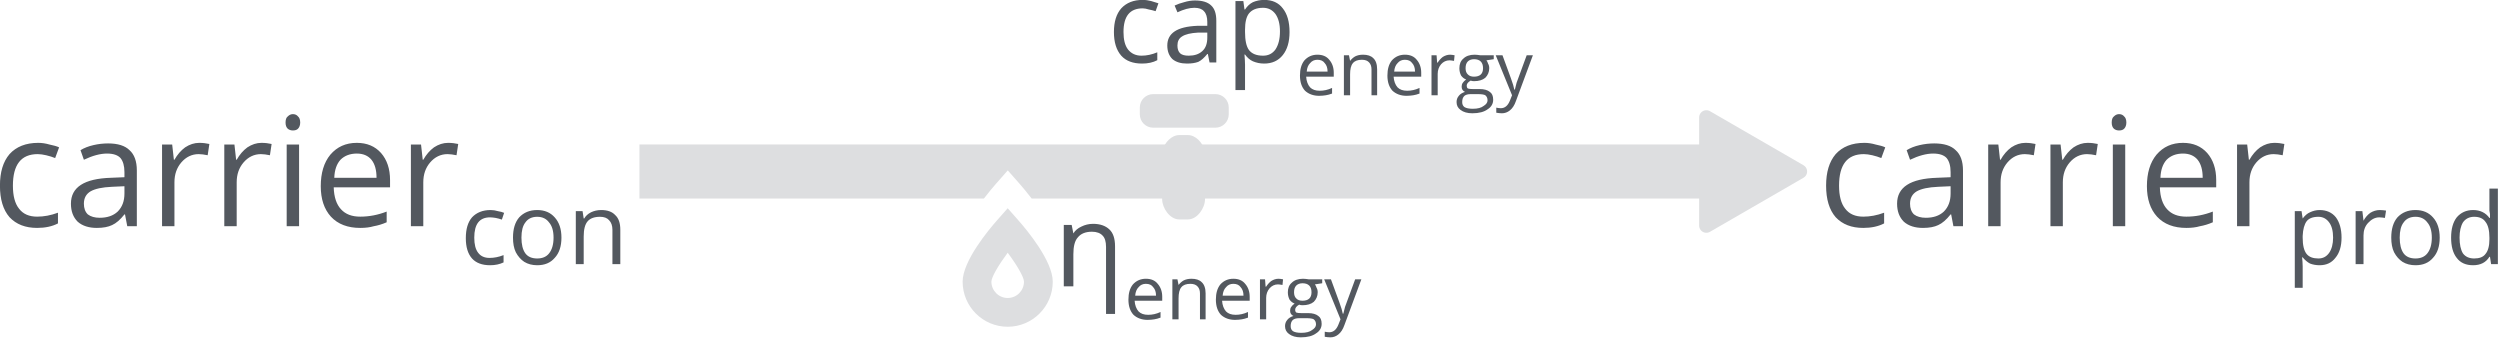
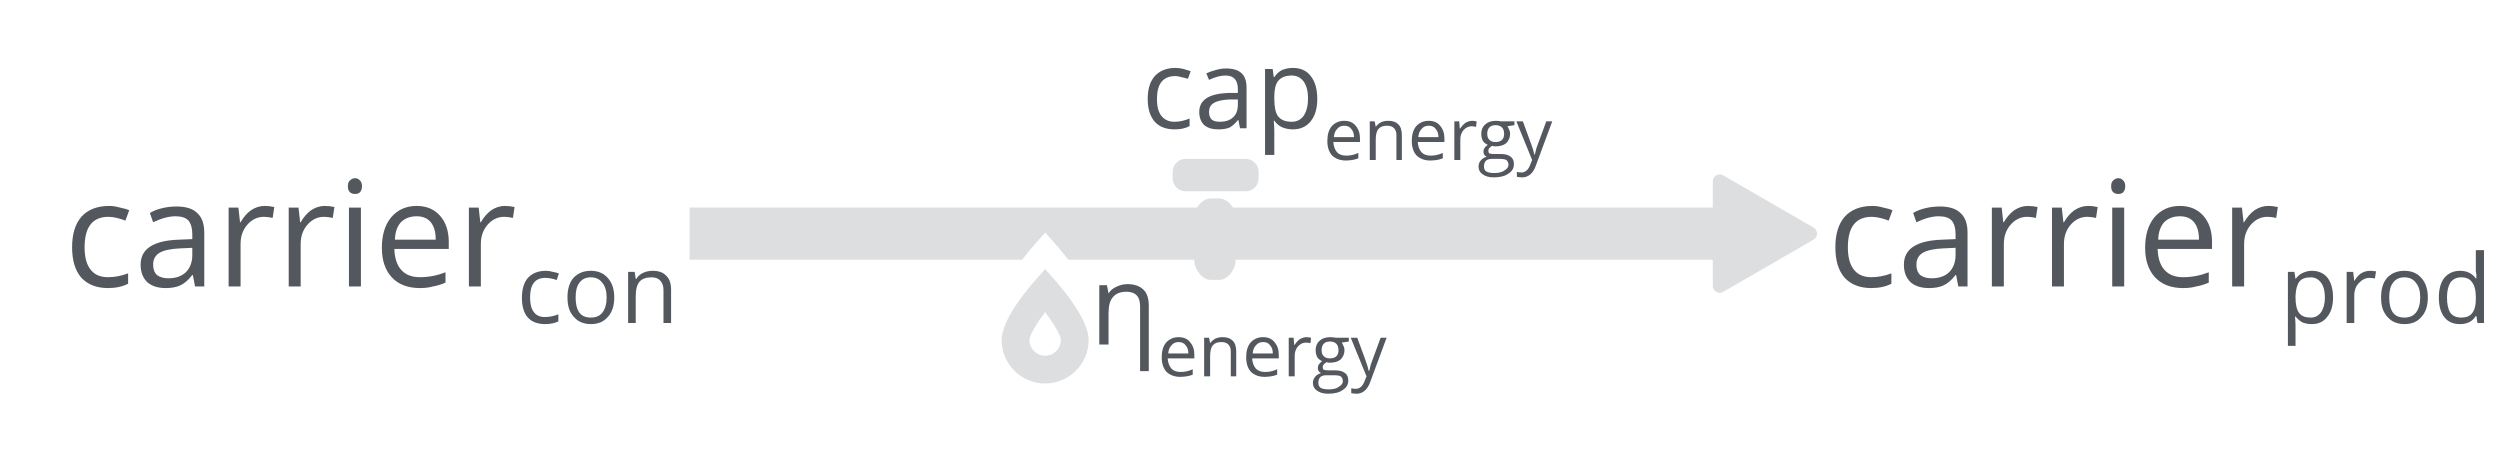
- <svg xmlns="http://www.w3.org/2000/svg" width="69.343mm" height="9.573mm" viewBox="0 0 69.343 9.573" version="1.1" id="svg8">
+ <svg xmlns="http://www.w3.org/2000/svg" width="71.816mm" height="13.465mm" viewBox="0 0 71.816 13.465" version="1.1" id="svg8">
  <defs id="defs2">
    <marker style="overflow:visible" id="marker33323" refX="0" refY="0" orient="auto">
      <path transform="scale(-0.2)" style="fill:#515151;fill-opacity:1;fill-rule:evenodd;stroke:#515151;stroke-width:1pt;stroke-opacity:1" d="M 5.77,0 -2.88,5 V -5 Z" id="path33321" />
    </marker>
    <marker style="overflow:visible" id="marker32623" refX="0" refY="0" orient="auto">
      <path transform="scale(-0.2)" style="fill:#515151;fill-opacity:1;fill-rule:evenodd;stroke:#515151;stroke-width:1pt;stroke-opacity:1" d="M 5.77,0 -2.88,5 V -5 Z" id="path32621" />
    </marker>
    <marker orient="auto" refY="0" refX="0" id="TriangleOutM" style="overflow:visible">
      <path id="path1016" d="M 5.77,0 -2.88,5 V -5 Z" style="fill:#515151;fill-opacity:1;fill-rule:evenodd;stroke:#515151;stroke-width:1pt;stroke-opacity:1" transform="scale(0.4)" />
    </marker>
    <marker style="overflow:visible" id="marker18089" refX="0" refY="0" orient="auto">
      <path transform="matrix(0.3,0,0,0.3,-0.69,0)" d="M 8.719,4.034 -2.207,0.016 8.719,-4.002 c -1.745,2.372 -1.735,5.617 -6e-7,8.035 z" style="fill:#515151;fill-opacity:1;fill-rule:evenodd;stroke:#515151;stroke-width:0.625;stroke-linejoin:round;stroke-opacity:1" id="path18087" />
    </marker>
    <marker style="overflow:visible" id="marker14509" refX="0" refY="0" orient="auto">
      <path transform="matrix(-0.3,0,0,-0.3,0.69,0)" d="M 8.719,4.034 -2.207,0.016 8.719,-4.002 c -1.745,2.372 -1.735,5.617 -6e-7,8.035 z" style="fill:#515151;fill-opacity:1;fill-rule:evenodd;stroke:#515151;stroke-width:0.625;stroke-linejoin:round;stroke-opacity:1" id="path14507" />
    </marker>
    <marker orient="auto" refY="0" refX="0" id="marker14019" style="overflow:visible">
      <path id="path14017" d="M 0,0 5,-5 -12.5,0 5,5 Z" style="fill:#515151;fill-opacity:1;fill-rule:evenodd;stroke:#515151;stroke-width:1pt;stroke-opacity:1" transform="matrix(0.2,0,0,0.2,1.2,0)" />
    </marker>
    <marker style="overflow:visible" id="marker13535" refX="0" refY="0" orient="auto">
      <path transform="matrix(0.2,0,0,0.2,1.2,0)" style="fill:#515151;fill-opacity:1;fill-rule:evenodd;stroke:#515151;stroke-width:1pt;stroke-opacity:1" d="M 0,0 5,-5 -12.5,0 5,5 Z" id="path13533" />
    </marker>
    <marker orient="auto" refY="0" refX="0" id="Arrow1Sstart" style="overflow:visible">
      <path id="path883" d="M 0,0 5,-5 -12.5,0 5,5 Z" style="fill:#515151;fill-opacity:1;fill-rule:evenodd;stroke:#515151;stroke-width:1pt;stroke-opacity:1" transform="matrix(0.2,0,0,0.2,1.2,0)" />
    </marker>
    <marker orient="auto" refY="0" refX="0" id="Arrow1Send" style="overflow:visible">
      <path id="path886" d="M 0,0 5,-5 -12.5,0 5,5 Z" style="fill:#515151;fill-opacity:1;fill-rule:evenodd;stroke:#515151;stroke-width:1pt;stroke-opacity:1" transform="matrix(-0.2,0,0,-0.2,-1.2,0)" />
    </marker>
    <marker orient="auto" refY="0" refX="0" id="Arrow2Send" style="overflow:visible">
      <path id="path904" style="fill:#515151;fill-opacity:1;fill-rule:evenodd;stroke:#515151;stroke-width:0.625;stroke-linejoin:round;stroke-opacity:1" d="M 8.719,4.034 -2.207,0.016 8.719,-4.002 c -1.745,2.372 -1.735,5.617 -6e-7,8.035 z" transform="matrix(-0.3,0,0,-0.3,0.69,0)" />
    </marker>
    <marker orient="auto" refY="0" refX="0" id="Arrow2Mend" style="overflow:visible">
      <path id="path898" style="fill:#515151;fill-opacity:1;fill-rule:evenodd;stroke:#515151;stroke-width:0.625;stroke-linejoin:round;stroke-opacity:1" d="M 8.719,4.034 -2.207,0.016 8.719,-4.002 c -1.745,2.372 -1.735,5.617 -6e-7,8.035 z" transform="scale(-0.6)" />
    </marker>
    <marker style="overflow:visible" id="marker6454" refX="0" refY="0" orient="auto">
      <path transform="scale(0.2)" style="fill:#515151;fill-opacity:1;fill-rule:evenodd;stroke:#515151;stroke-width:1pt;stroke-opacity:1" d="M 5.77,0 -2.88,5 V -5 Z" id="path6452" />
    </marker>
    <marker orient="auto" refY="0" refX="0" id="Arrow1Lstart" style="overflow:visible">
      <path id="path871" d="M 0,0 5,-5 -12.5,0 5,5 Z" style="fill:#515151;fill-opacity:1;fill-rule:evenodd;stroke:#515151;stroke-width:1pt;stroke-opacity:1" transform="matrix(0.8,0,0,0.8,10,0)" />
    </marker>
    <marker style="overflow:visible" id="marker5992" refX="0" refY="0" orient="auto">
      <path transform="scale(-0.2)" style="fill:#515151;fill-opacity:1;fill-rule:evenodd;stroke:#515151;stroke-width:1pt;stroke-opacity:1" d="M 5.77,0 -2.88,5 V -5 Z" id="path5990" />
    </marker>
    <marker style="overflow:visible" id="marker5778" refX="0" refY="0" orient="auto">
      <path transform="scale(0.2)" style="fill:#515151;fill-opacity:1;fill-rule:evenodd;stroke:#515151;stroke-width:1pt;stroke-opacity:1" d="M 5.77,0 -2.88,5 V -5 Z" id="path5776" />
    </marker>
    <marker style="overflow:visible" id="marker5570" refX="0" refY="0" orient="auto">
      <path transform="scale(-0.2)" style="fill:#515151;fill-opacity:1;fill-rule:evenodd;stroke:#515151;stroke-width:1pt;stroke-opacity:1" d="M 5.77,0 -2.88,5 V -5 Z" id="path5568" />
    </marker>
    <marker orient="auto" refY="0" refX="0" id="TriangleOutS" style="overflow:visible">
      <path id="path1019" d="M 5.77,0 -2.88,5 V -5 Z" style="fill:#515151;fill-opacity:1;fill-rule:evenodd;stroke:#515151;stroke-width:1pt;stroke-opacity:1" transform="scale(0.2)" />
    </marker>
    <marker orient="auto" refY="0" refX="0" id="TriangleOutL" style="overflow:visible">
      <path id="path1013" d="M 5.77,0 -2.88,5 V -5 Z" style="fill:#515151;fill-opacity:1;fill-rule:evenodd;stroke:#515151;stroke-width:1pt;stroke-opacity:1" transform="scale(0.8)" />
    </marker>
    <marker orient="auto" refY="0" refX="0" id="TriangleOutS-2" style="overflow:visible">
      <path id="path1019-5" d="M 5.77,0 -2.88,5 V -5 Z" style="fill:#6ebdda;fill-opacity:1;fill-rule:evenodd;stroke:#6ebdda;stroke-width:1pt;stroke-opacity:1" transform="scale(0.2)" />
    </marker>
    <marker orient="auto" refY="0" refX="0" id="TriangleInS-7" style="overflow:visible">
      <path id="path1010-6" d="M 5.77,0 -2.88,5 V -5 Z" style="fill:#6ebdda;fill-opacity:1;fill-rule:evenodd;stroke:#6ebdda;stroke-width:1pt;stroke-opacity:1" transform="scale(-0.2)" />
    </marker>
    <marker orient="auto" refY="0" refX="0" id="TriangleInS-9" style="overflow:visible">
      <path id="path1010-2" d="M 5.77,0 -2.88,5 V -5 Z" style="fill:#6bce38;fill-opacity:1;fill-rule:evenodd;stroke:#6bce38;stroke-width:1pt;stroke-opacity:1" transform="scale(-0.2)" />
    </marker>
    <marker orient="auto" refY="0" refX="0" id="TriangleOutS-6-0" style="overflow:visible">
      <path id="path1019-2-7" d="M 5.77,0 -2.88,5 V -5 Z" style="fill:#515151;fill-opacity:1;fill-rule:evenodd;stroke:#515151;stroke-width:1pt;stroke-opacity:1" transform="scale(0.2)" />
    </marker>
    <marker orient="auto" refY="0" refX="0" id="TriangleInS-9-4" style="overflow:visible">
      <path id="path1010-2-7" d="M 5.77,0 -2.88,5 V -5 Z" style="fill:#515151;fill-opacity:1;fill-rule:evenodd;stroke:#515151;stroke-width:1pt;stroke-opacity:1" transform="scale(-0.2)" />
    </marker>
    <marker orient="auto" refY="0" refX="0" id="TriangleOutS-2-5" style="overflow:visible">
      <path id="path1019-5-1" d="M 5.77,0 -2.88,5 V -5 Z" style="fill:#515151;fill-opacity:1;fill-rule:evenodd;stroke:#515151;stroke-width:1pt;stroke-opacity:1" transform="scale(0.2)" />
    </marker>
    <marker orient="auto" refY="0" refX="0" id="TriangleInS-7-3" style="overflow:visible">
      <path id="path1010-6-9" d="M 5.77,0 -2.88,5 V -5 Z" style="fill:#515151;fill-opacity:1;fill-rule:evenodd;stroke:#515151;stroke-width:1pt;stroke-opacity:1" transform="scale(-0.2)" />
    </marker>
    <marker orient="auto" refY="0" refX="0" id="TriangleOutS-8" style="overflow:visible">
      <path id="path1019-55" d="M 5.77,0 -2.88,5 V -5 Z" style="fill:#515151;fill-opacity:1;fill-rule:evenodd;stroke:#515151;stroke-width:1pt;stroke-opacity:1" transform="scale(0.2)" />
    </marker>
    <marker orient="auto" refY="0" refX="0" id="TriangleInS-3" style="overflow:visible">
      <path id="path1010-7" d="M 5.77,0 -2.88,5 V -5 Z" style="fill:#515151;fill-opacity:1;fill-rule:evenodd;stroke:#515151;stroke-width:1pt;stroke-opacity:1" transform="scale(-0.2)" />
    </marker>
    <marker orient="auto" refY="0" refX="0" id="TriangleOutS-81" style="overflow:visible">
      <path id="path1019-9" d="M 5.77,0 -2.88,5 V -5 Z" style="fill:#515151;fill-opacity:1;fill-rule:evenodd;stroke:#515151;stroke-width:1pt;stroke-opacity:1" transform="scale(0.2)" />
    </marker>
    <marker orient="auto" refY="0" refX="0" id="TriangleInS-39-4-0" style="overflow:visible">
      <path id="path1010-1-1-2" d="M 5.77,0 -2.88,5 V -5 Z" style="fill:#6ebdda;fill-opacity:1;fill-rule:evenodd;stroke:#6ebdda;stroke-width:1pt;stroke-opacity:1" transform="scale(-0.2)" />
    </marker>
    <marker orient="auto" refY="0" refX="0" id="TriangleInS-39-3" style="overflow:visible">
      <path id="path1010-1-9" d="M 5.77,0 -2.88,5 V -5 Z" style="fill:#6ebdda;fill-opacity:1;fill-rule:evenodd;stroke:#6ebdda;stroke-width:1pt;stroke-opacity:1" transform="scale(-0.2)" />
    </marker>
    <marker orient="auto" refY="0" refX="0" id="TriangleInS-39-3-1" style="overflow:visible">
      <path id="path1010-1-9-9" d="M 5.77,0 -2.88,5 V -5 Z" style="fill:#6bce38;fill-opacity:1;fill-rule:evenodd;stroke:#6bce38;stroke-width:1pt;stroke-opacity:1" transform="scale(-0.2)" />
    </marker>
    <marker orient="auto" refY="0" refX="0" id="TriangleInS-39-4-0-2" style="overflow:visible">
      <path id="path1010-1-1-2-0" d="M 5.77,0 -2.88,5 V -5 Z" style="fill:#6bce38;fill-opacity:1;fill-rule:evenodd;stroke:#6bce38;stroke-width:1pt;stroke-opacity:1" transform="scale(-0.2)" />
    </marker>
    <marker orient="auto" refY="0" refX="0" id="TriangleInS-39-3-16" style="overflow:visible">
      <path id="path1010-1-9-5" d="M 5.77,0 -2.88,5 V -5 Z" style="fill:#515151;fill-opacity:1;fill-rule:evenodd;stroke:#515151;stroke-width:1pt;stroke-opacity:1" transform="scale(-0.2)" />
    </marker>
    <marker orient="auto" refY="0" refX="0" id="TriangleInS-39-4-0-1" style="overflow:visible">
      <path id="path1010-1-1-2-6" d="M 5.77,0 -2.88,5 V -5 Z" style="fill:#515151;fill-opacity:1;fill-rule:evenodd;stroke:#515151;stroke-width:1pt;stroke-opacity:1" transform="scale(-0.2)" />
    </marker>
    <marker orient="auto" refY="0" refX="0" id="TriangleInS-39-3-3" style="overflow:visible">
      <path id="path1010-1-9-0" d="M 5.77,0 -2.88,5 V -5 Z" style="fill:#515151;fill-opacity:1;fill-rule:evenodd;stroke:#515151;stroke-width:1pt;stroke-opacity:1" transform="scale(-0.2)" />
    </marker>
    <marker orient="auto" refY="0" refX="0" id="TriangleInS-39-4-0-4" style="overflow:visible">
      <path id="path1010-1-1-2-3" d="M 5.77,0 -2.88,5 V -5 Z" style="fill:#515151;fill-opacity:1;fill-rule:evenodd;stroke:#515151;stroke-width:1pt;stroke-opacity:1" transform="scale(-0.2)" />
    </marker>
    <marker orient="auto" refY="0" refX="0" id="TriangleInS-39-3-16-2" style="overflow:visible">
      <path id="path1010-1-9-5-2" d="M 5.77,0 -2.88,5 V -5 Z" style="fill:#515151;fill-opacity:1;fill-rule:evenodd;stroke:#515151;stroke-width:1pt;stroke-opacity:1" transform="scale(-0.2)" />
    </marker>
    <marker orient="auto" refY="0" refX="0" id="TriangleInS-39-4-0-1-6" style="overflow:visible">
      <path id="path1010-1-1-2-6-2" d="M 5.77,0 -2.88,5 V -5 Z" style="fill:#515151;fill-opacity:1;fill-rule:evenodd;stroke:#515151;stroke-width:1pt;stroke-opacity:1" transform="scale(-0.2)" />
    </marker>
    <marker orient="auto" refY="0" refX="0" id="TriangleInS-39-3-16-0" style="overflow:visible">
      <path id="path1010-1-9-5-9" d="M 5.77,0 -2.88,5 V -5 Z" style="fill:#515151;fill-opacity:1;fill-rule:evenodd;stroke:#515151;stroke-width:1pt;stroke-opacity:1" transform="scale(-0.2)" />
    </marker>
    <marker orient="auto" refY="0" refX="0" id="TriangleInS-39-4-0-1-68" style="overflow:visible">
      <path id="path1010-1-1-2-6-6" d="M 5.77,0 -2.88,5 V -5 Z" style="fill:#515151;fill-opacity:1;fill-rule:evenodd;stroke:#515151;stroke-width:1pt;stroke-opacity:1" transform="scale(-0.2)" />
    </marker>
    <marker orient="auto" refY="0" refX="0" id="Arrow2Send-0" style="overflow:visible">
      <path id="path904-1" style="fill:#515151;fill-opacity:1;fill-rule:evenodd;stroke:#515151;stroke-width:0.625;stroke-linejoin:round;stroke-opacity:1" d="M 8.719,4.034 -2.207,0.016 8.719,-4.002 c -1.745,2.372 -1.735,5.617 -6e-7,8.035 z" transform="matrix(-0.3,0,0,-0.3,0.69,0)" />
    </marker>
    <marker orient="auto" refY="0" refX="0" id="TriangleInS-39-5" style="overflow:visible">
      <path id="path1010-1-0" d="M 5.77,0 -2.88,5 V -5 Z" style="fill:#515151;fill-opacity:1;fill-rule:evenodd;stroke:#515151;stroke-width:1pt;stroke-opacity:1" transform="scale(-0.2)" />
    </marker>
    <marker orient="auto" refY="0" refX="0" id="Arrow2Send-8" style="overflow:visible">
      <path id="path904-3" style="fill:#515151;fill-opacity:1;fill-rule:evenodd;stroke:#515151;stroke-width:0.625;stroke-linejoin:round;stroke-opacity:1" d="M 8.719,4.034 -2.207,0.016 8.719,-4.002 c -1.745,2.372 -1.735,5.617 -6e-7,8.035 z" transform="matrix(-0.3,0,0,-0.3,0.69,0)" />
    </marker>
    <marker orient="auto" refY="0" refX="0" id="TriangleInS-39-34" style="overflow:visible">
      <path id="path1010-1-2" d="M 5.77,0 -2.88,5 V -5 Z" style="fill:#515151;fill-opacity:1;fill-rule:evenodd;stroke:#515151;stroke-width:1pt;stroke-opacity:1" transform="scale(-0.2)" />
    </marker>
    <marker orient="auto" refY="0" refX="0" id="Arrow2Send-6" style="overflow:visible">
      <path id="path904-4" style="fill:#515151;fill-opacity:1;fill-rule:evenodd;stroke:#515151;stroke-width:0.625;stroke-linejoin:round;stroke-opacity:1" d="M 8.719,4.034 -2.207,0.016 8.719,-4.002 c -1.745,2.372 -1.735,5.617 -6e-7,8.035 z" transform="matrix(-0.3,0,0,-0.3,0.69,0)" />
    </marker>
    <marker orient="auto" refY="0" refX="0" id="TriangleInS-39-1" style="overflow:visible">
      <path id="path1010-1-1" d="M 5.77,0 -2.88,5 V -5 Z" style="fill:#515151;fill-opacity:1;fill-rule:evenodd;stroke:#515151;stroke-width:1pt;stroke-opacity:1" transform="scale(-0.2)" />
    </marker>
    <marker orient="auto" refY="0" refX="0" id="Arrow2Send-7" style="overflow:visible">
      <path id="path904-0" style="fill:#515151;fill-opacity:1;fill-rule:evenodd;stroke:#515151;stroke-width:0.625;stroke-linejoin:round;stroke-opacity:1" d="M 8.719,4.034 -2.207,0.016 8.719,-4.002 c -1.745,2.372 -1.735,5.617 -6e-7,8.035 z" transform="matrix(-0.3,0,0,-0.3,0.69,0)" />
    </marker>
    <marker orient="auto" refY="0" refX="0" id="TriangleInS-39-4" style="overflow:visible">
      <path id="path1010-1-7" d="M 5.77,0 -2.88,5 V -5 Z" style="fill:#515151;fill-opacity:1;fill-rule:evenodd;stroke:#515151;stroke-width:1pt;stroke-opacity:1" transform="scale(-0.2)" />
    </marker>
    <marker orient="auto" refY="0" refX="0" id="Arrow2Send-1" style="overflow:visible">
      <path id="path904-08" style="fill:#515151;fill-opacity:1;fill-rule:evenodd;stroke:#515151;stroke-width:0.625;stroke-linejoin:round;stroke-opacity:1" d="M 8.719,4.034 -2.207,0.016 8.719,-4.002 c -1.745,2.372 -1.735,5.617 -6e-7,8.035 z" transform="matrix(-0.3,0,0,-0.3,0.69,0)" />
    </marker>
    <marker orient="auto" refY="0" refX="0" id="TriangleInS-39-8" style="overflow:visible">
      <path id="path1010-1-77" d="M 5.77,0 -2.88,5 V -5 Z" style="fill:#515151;fill-opacity:1;fill-rule:evenodd;stroke:#515151;stroke-width:1pt;stroke-opacity:1" transform="scale(-0.2)" />
    </marker>
    <marker orient="auto" refY="0" refX="0" id="Arrow2Send-0-8" style="overflow:visible">
      <path id="path904-1-9" style="fill:#515151;fill-opacity:1;fill-rule:evenodd;stroke:#515151;stroke-width:0.625;stroke-linejoin:round;stroke-opacity:1" d="M 8.719,4.034 -2.207,0.016 8.719,-4.002 c -1.745,2.372 -1.735,5.617 -6e-7,8.035 z" transform="matrix(-0.3,0,0,-0.3,0.69,0)" />
    </marker>
    <marker orient="auto" refY="0" refX="0" id="TriangleInS-39-5-8" style="overflow:visible">
      <path id="path1010-1-0-2" d="M 5.77,0 -2.88,5 V -5 Z" style="fill:#515151;fill-opacity:1;fill-rule:evenodd;stroke:#515151;stroke-width:1pt;stroke-opacity:1" transform="scale(-0.2)" />
    </marker>
    <marker orient="auto" refY="0" refX="0" id="TriangleInS-39-39" style="overflow:visible">
      <path id="path1010-1-20" d="M 5.77,0 -2.88,5 V -5 Z" style="fill:#515151;fill-opacity:1;fill-rule:evenodd;stroke:#515151;stroke-width:1pt;stroke-opacity:1" transform="scale(-0.2)" />
    </marker>
    <marker orient="auto" refY="0" refX="0" id="Arrow2Send-12-0" style="overflow:visible">
      <path id="path904-44-2" style="fill:#515151;fill-opacity:1;fill-rule:evenodd;stroke:#515151;stroke-width:0.625;stroke-linejoin:round;stroke-opacity:1" d="M 8.719,4.034 -2.207,0.016 8.719,-4.002 c -1.745,2.372 -1.735,5.617 -6e-7,8.035 z" transform="matrix(-0.3,0,0,-0.3,0.69,0)" />
    </marker>
    <marker orient="auto" refY="0" refX="0" id="TriangleInS-39-39-8" style="overflow:visible">
      <path id="path1010-1-20-6" d="M 5.77,0 -2.88,5 V -5 Z" style="fill:#515151;fill-opacity:1;fill-rule:evenodd;stroke:#515151;stroke-width:1pt;stroke-opacity:1" transform="scale(-0.2)" />
    </marker>
    <marker orient="auto" refY="0" refX="0" id="Arrow2Send-0-8-9" style="overflow:visible">
      <path id="path904-1-9-8" style="fill:#515151;fill-opacity:1;fill-rule:evenodd;stroke:#515151;stroke-width:0.625;stroke-linejoin:round;stroke-opacity:1" d="M 8.719,4.034 -2.207,0.016 8.719,-4.002 c -1.745,2.372 -1.735,5.617 -6e-7,8.035 z" transform="matrix(-0.3,0,0,-0.3,0.69,0)" />
    </marker>
    <marker orient="auto" refY="0" refX="0" id="TriangleInS-39-5-8-4" style="overflow:visible">
      <path id="path1010-1-0-2-2" d="M 5.77,0 -2.88,5 V -5 Z" style="fill:#515151;fill-opacity:1;fill-rule:evenodd;stroke:#515151;stroke-width:1pt;stroke-opacity:1" transform="scale(-0.2)" />
    </marker>
    <marker orient="auto" refY="0" refX="0" id="Arrow2Send-12-0-7" style="overflow:visible">
      <path id="path904-44-2-4" style="fill:#515151;fill-opacity:1;fill-rule:evenodd;stroke:#515151;stroke-width:0.625;stroke-linejoin:round;stroke-opacity:1" d="M 8.719,4.034 -2.207,0.016 8.719,-4.002 c -1.745,2.372 -1.735,5.617 -6e-7,8.035 z" transform="matrix(-0.3,0,0,-0.3,0.69,0)" />
    </marker>
    <marker orient="auto" refY="0" refX="0" id="TriangleInS-39-39-8-4" style="overflow:visible">
      <path id="path1010-1-20-6-3" d="M 5.77,0 -2.88,5 V -5 Z" style="fill:#515151;fill-opacity:1;fill-rule:evenodd;stroke:#515151;stroke-width:1pt;stroke-opacity:1" transform="scale(-0.2)" />
    </marker>
    <marker orient="auto" refY="0" refX="0" id="Arrow2Send-0-8-9-4" style="overflow:visible">
      <path id="path904-1-9-8-4" style="fill:#515151;fill-opacity:1;fill-rule:evenodd;stroke:#515151;stroke-width:0.625;stroke-linejoin:round;stroke-opacity:1" d="M 8.719,4.034 -2.207,0.016 8.719,-4.002 c -1.745,2.372 -1.735,5.617 -6e-7,8.035 z" transform="matrix(-0.3,0,0,-0.3,0.69,0)" />
    </marker>
    <marker orient="auto" refY="0" refX="0" id="TriangleInS-39-5-8-4-3" style="overflow:visible">
      <path id="path1010-1-0-2-2-1" d="M 5.77,0 -2.88,5 V -5 Z" style="fill:#515151;fill-opacity:1;fill-rule:evenodd;stroke:#515151;stroke-width:1pt;stroke-opacity:1" transform="scale(-0.2)" />
    </marker>
    <marker orient="auto" refY="0" refX="0" id="Arrow2Send-12-06" style="overflow:visible">
      <path id="path904-44-1" style="fill:#515151;fill-opacity:1;fill-rule:evenodd;stroke:#515151;stroke-width:0.625;stroke-linejoin:round;stroke-opacity:1" d="M 8.719,4.034 -2.207,0.016 8.719,-4.002 c -1.745,2.372 -1.735,5.617 -6e-7,8.035 z" transform="matrix(-0.3,0,0,-0.3,0.69,0)" />
    </marker>
    <marker orient="auto" refY="0" refX="0" id="TriangleInS-39-39-84" style="overflow:visible">
      <path id="path1010-1-20-1" d="M 5.77,0 -2.88,5 V -5 Z" style="fill:#515151;fill-opacity:1;fill-rule:evenodd;stroke:#515151;stroke-width:1pt;stroke-opacity:1" transform="scale(-0.2)" />
    </marker>
    <marker orient="auto" refY="0" refX="0" id="Arrow2Send-0-8-5" style="overflow:visible">
      <path id="path904-1-9-5" style="fill:#515151;fill-opacity:1;fill-rule:evenodd;stroke:#515151;stroke-width:0.625;stroke-linejoin:round;stroke-opacity:1" d="M 8.719,4.034 -2.207,0.016 8.719,-4.002 c -1.745,2.372 -1.735,5.617 -6e-7,8.035 z" transform="matrix(-0.3,0,0,-0.3,0.69,0)" />
    </marker>
    <marker orient="auto" refY="0" refX="0" id="TriangleInS-39-5-8-0" style="overflow:visible">
      <path id="path1010-1-0-2-6" d="M 5.77,0 -2.88,5 V -5 Z" style="fill:#515151;fill-opacity:1;fill-rule:evenodd;stroke:#515151;stroke-width:1pt;stroke-opacity:1" transform="scale(-0.2)" />
    </marker>
    <marker orient="auto" refY="0" refX="0" id="Arrow2Send-0-9" style="overflow:visible">
      <path id="path904-1-8" style="fill:#515151;fill-opacity:1;fill-rule:evenodd;stroke:#515151;stroke-width:0.625;stroke-linejoin:round;stroke-opacity:1" d="M 8.719,4.034 -2.207,0.016 8.719,-4.002 c -1.745,2.372 -1.735,5.617 -6e-7,8.035 z" transform="matrix(-0.3,0,0,-0.3,0.69,0)" />
    </marker>
    <marker orient="auto" refY="0" refX="0" id="TriangleInS-39-5-2" style="overflow:visible">
      <path id="path1010-1-0-4" d="M 5.77,0 -2.88,5 V -5 Z" style="fill:#515151;fill-opacity:1;fill-rule:evenodd;stroke:#515151;stroke-width:1pt;stroke-opacity:1" transform="scale(-0.2)" />
    </marker>
    <marker orient="auto" refY="0" refX="0" id="Arrow2Send-3" style="overflow:visible">
      <path id="path904-5" style="fill:#515151;fill-opacity:1;fill-rule:evenodd;stroke:#515151;stroke-width:0.625;stroke-linejoin:round;stroke-opacity:1" d="M 8.719,4.034 -2.207,0.016 8.719,-4.002 c -1.745,2.372 -1.735,5.617 -6e-7,8.035 z" transform="matrix(-0.3,0,0,-0.3,0.69,0)" />
    </marker>
    <marker orient="auto" refY="0" refX="0" id="TriangleInS-39-84" style="overflow:visible">
      <path id="path1010-1-12" d="M 5.77,0 -2.88,5 V -5 Z" style="fill:#515151;fill-opacity:1;fill-rule:evenodd;stroke:#515151;stroke-width:1pt;stroke-opacity:1" transform="scale(-0.2)" />
    </marker>
    <marker orient="auto" refY="0" refX="0" id="TriangleInS-9-0" style="overflow:visible">
      <path id="path1010-2-1" d="M 5.77,0 -2.88,5 V -5 Z" style="fill:#6bce38;fill-opacity:1;fill-rule:evenodd;stroke:#6bce38;stroke-width:1pt;stroke-opacity:1" transform="scale(-0.2)" />
    </marker>
    <marker orient="auto" refY="0" refX="0" id="TriangleOutS-2-8" style="overflow:visible">
      <path id="path1019-5-2" d="M 5.77,0 -2.88,5 V -5 Z" style="fill:#6ebdda;fill-opacity:1;fill-rule:evenodd;stroke:#6ebdda;stroke-width:1pt;stroke-opacity:1" transform="scale(0.2)" />
    </marker>
    <marker orient="auto" refY="0" refX="0" id="TriangleInS-7-0" style="overflow:visible">
      <path id="path1010-6-95" d="M 5.77,0 -2.88,5 V -5 Z" style="fill:#6ebdda;fill-opacity:1;fill-rule:evenodd;stroke:#6ebdda;stroke-width:1pt;stroke-opacity:1" transform="scale(-0.2)" />
    </marker>
    <marker orient="auto" refY="0" refX="0" id="TriangleOutS-22" style="overflow:visible">
      <path id="path1019-7" d="M 5.77,0 -2.88,5 V -5 Z" style="fill:#515151;fill-opacity:1;fill-rule:evenodd;stroke:#515151;stroke-width:1pt;stroke-opacity:1" transform="scale(0.2)" />
    </marker>
    <marker orient="auto" refY="0" refX="0" id="TriangleOutS-85" style="overflow:visible">
      <path id="path1019-59" d="M 5.77,0 -2.88,5 V -5 Z" style="fill:#515151;fill-opacity:1;fill-rule:evenodd;stroke:#515151;stroke-width:1pt;stroke-opacity:1" transform="scale(0.2)" />
    </marker>
    <marker orient="auto" refY="0" refX="0" id="TriangleOutS-6-0-9" style="overflow:visible">
      <path id="path1019-2-7-6" d="M 5.77,0 -2.88,5 V -5 Z" style="fill:#515151;fill-opacity:1;fill-rule:evenodd;stroke:#515151;stroke-width:1pt;stroke-opacity:1" transform="scale(0.2)" />
    </marker>
    <marker orient="auto" refY="0" refX="0" id="TriangleOutS-3" style="overflow:visible">
      <path id="path1019-3" d="M 5.77,0 -2.88,5 V -5 Z" style="fill:#515151;fill-opacity:1;fill-rule:evenodd;stroke:#515151;stroke-width:1pt;stroke-opacity:1" transform="scale(0.2)" />
    </marker>
    <marker orient="auto" refY="0" refX="0" id="TriangleOutS-6-0-2" style="overflow:visible">
      <path id="path1019-2-7-9" d="M 5.77,0 -2.88,5 V -5 Z" style="fill:#515151;fill-opacity:1;fill-rule:evenodd;stroke:#515151;stroke-width:1pt;stroke-opacity:1" transform="scale(0.2)" />
    </marker>
    <marker orient="auto" refY="0" refX="0" id="TriangleOutS-7" style="overflow:visible">
      <path id="path1019-2" d="M 5.77,0 -2.88,5 V -5 Z" style="fill:#515151;fill-opacity:1;fill-rule:evenodd;stroke:#515151;stroke-width:1pt;stroke-opacity:1" transform="scale(0.2)" />
    </marker>
    <marker orient="auto" refY="0" refX="0" id="TriangleOutS-6-0-23" style="overflow:visible">
      <path id="path1019-2-7-0" d="M 5.77,0 -2.88,5 V -5 Z" style="fill:#515151;fill-opacity:1;fill-rule:evenodd;stroke:#515151;stroke-width:1pt;stroke-opacity:1" transform="scale(0.2)" />
    </marker>
    <marker orient="auto" refY="0" refX="0" id="TriangleOutS-6-0-23-8" style="overflow:visible">
      <path id="path1019-2-7-0-3" d="M 5.77,0 -2.88,5 V -5 Z" style="fill:#515151;fill-opacity:1;fill-rule:evenodd;stroke:#515151;stroke-width:1pt;stroke-opacity:1" transform="scale(0.2)" />
    </marker>
    <marker orient="auto" refY="0" refX="0" id="TriangleOutS-6-0-23-6" style="overflow:visible">
      <path id="path1019-2-7-0-5" d="M 5.77,0 -2.88,5 V -5 Z" style="fill:#515151;fill-opacity:1;fill-rule:evenodd;stroke:#515151;stroke-width:1pt;stroke-opacity:1" transform="scale(0.2)" />
    </marker>
    <marker orient="auto" refY="0" refX="0" id="TriangleOutS-6-0-23-6-2" style="overflow:visible">
      <path id="path1019-2-7-0-5-4" d="M 5.77,0 -2.88,5 V -5 Z" style="fill:#515151;fill-opacity:1;fill-rule:evenodd;stroke:#515151;stroke-width:1pt;stroke-opacity:1" transform="scale(0.2)" />
    </marker>
    <marker orient="auto" refY="0" refX="0" id="TriangleOutS-6-0-23-8-4" style="overflow:visible">
      <path id="path1019-2-7-0-3-9" d="M 5.77,0 -2.88,5 V -5 Z" style="fill:#515151;fill-opacity:1;fill-rule:evenodd;stroke:#515151;stroke-width:1pt;stroke-opacity:1" transform="scale(0.2)" />
    </marker>
    <marker orient="auto" refY="0" refX="0" id="TriangleOutS-6-0-23-0" style="overflow:visible">
      <path id="path1019-2-7-0-4" d="M 5.77,0 -2.88,5 V -5 Z" style="fill:#515151;fill-opacity:1;fill-rule:evenodd;stroke:#515151;stroke-width:1pt;stroke-opacity:1" transform="scale(0.2)" />
    </marker>
    <marker orient="auto" refY="0" refX="0" id="TriangleOutS-6-0-23-6-5" style="overflow:visible">
      <path id="path1019-2-7-0-5-3" d="M 5.77,0 -2.88,5 V -5 Z" style="fill:#515151;fill-opacity:1;fill-rule:evenodd;stroke:#515151;stroke-width:1pt;stroke-opacity:1" transform="scale(0.2)" />
    </marker>
    <marker orient="auto" refY="0" refX="0" id="TriangleOutS-6-0-23-8-2" style="overflow:visible">
      <path id="path1019-2-7-0-3-0" d="M 5.77,0 -2.88,5 V -5 Z" style="fill:#515151;fill-opacity:1;fill-rule:evenodd;stroke:#515151;stroke-width:1pt;stroke-opacity:1" transform="scale(0.2)" />
    </marker>
    <marker orient="auto" refY="0" refX="0" id="TriangleOutS-6-0-23-4" style="overflow:visible">
      <path id="path1019-2-7-0-9" d="M 5.77,0 -2.88,5 V -5 Z" style="fill:#515151;fill-opacity:1;fill-rule:evenodd;stroke:#515151;stroke-width:1pt;stroke-opacity:1" transform="scale(0.2)" />
    </marker>
    <marker orient="auto" refY="0" refX="0" id="TriangleOutS-6-0-23-4-0" style="overflow:visible">
      <path id="path1019-2-7-0-9-1" d="M 5.77,0 -2.88,5 V -5 Z" style="fill:#dddee0;fill-opacity:1;fill-rule:evenodd;stroke:#dddee0;stroke-width:1pt;stroke-opacity:1" transform="scale(0.2)" />
    </marker>
    <marker orient="auto" refY="0" refX="0" id="TriangleOutS-6-0-23-8-2-0" style="overflow:visible">
      <path id="path1019-2-7-0-3-0-6" d="M 5.77,0 -2.88,5 V -5 Z" style="fill:#dddee0;fill-opacity:1;fill-rule:evenodd;stroke:#dddee0;stroke-width:1pt;stroke-opacity:1" transform="scale(0.2)" />
    </marker>
    <marker orient="auto" refY="0" refX="0" id="TriangleOutS-6-0-23-6-5-3" style="overflow:visible">
      <path id="path1019-2-7-0-5-3-6" d="M 5.77,0 -2.88,5 V -5 Z" style="fill:#515151;fill-opacity:1;fill-rule:evenodd;stroke:#515151;stroke-width:1pt;stroke-opacity:1" transform="scale(0.2)" />
    </marker>
    <marker orient="auto" refY="0" refX="0" id="TriangleOutS-6-0-23-0-8" style="overflow:visible">
      <path id="path1019-2-7-0-4-3" d="M 5.77,0 -2.88,5 V -5 Z" style="fill:#515151;fill-opacity:1;fill-rule:evenodd;stroke:#515151;stroke-width:1pt;stroke-opacity:1" transform="scale(0.2)" />
    </marker>
    <marker orient="auto" refY="0" refX="0" id="TriangleOutS-6-0-23-8-4-3" style="overflow:visible">
      <path id="path1019-2-7-0-3-9-5" d="M 5.77,0 -2.88,5 V -5 Z" style="fill:#515151;fill-opacity:1;fill-rule:evenodd;stroke:#515151;stroke-width:1pt;stroke-opacity:1" transform="scale(0.2)" />
    </marker>
    <marker orient="auto" refY="0" refX="0" id="TriangleOutS-6-0-23-6-2-6" style="overflow:visible">
      <path id="path1019-2-7-0-5-4-8" d="M 5.77,0 -2.88,5 V -5 Z" style="fill:#515151;fill-opacity:1;fill-rule:evenodd;stroke:#515151;stroke-width:1pt;stroke-opacity:1" transform="scale(0.2)" />
    </marker>
    <marker orient="auto" refY="0" refX="0" id="TriangleOutS-6-0-23-6-6" style="overflow:visible">
      <path id="path1019-2-7-0-5-8" d="M 5.77,0 -2.88,5 V -5 Z" style="fill:#515151;fill-opacity:1;fill-rule:evenodd;stroke:#515151;stroke-width:1pt;stroke-opacity:1" transform="scale(0.2)" />
    </marker>
    <marker orient="auto" refY="0" refX="0" id="TriangleOutS-6-0-23-8-0" style="overflow:visible">
      <path id="path1019-2-7-0-3-3" d="M 5.77,0 -2.88,5 V -5 Z" style="fill:#515151;fill-opacity:1;fill-rule:evenodd;stroke:#515151;stroke-width:1pt;stroke-opacity:1" transform="scale(0.2)" />
    </marker>
    <marker orient="auto" refY="0" refX="0" id="TriangleOutS-6-0-23-7" style="overflow:visible">
      <path id="path1019-2-7-0-7" d="M 5.77,0 -2.88,5 V -5 Z" style="fill:#515151;fill-opacity:1;fill-rule:evenodd;stroke:#515151;stroke-width:1pt;stroke-opacity:1" transform="scale(0.2)" />
    </marker>
    <marker orient="auto" refY="0" refX="0" id="TriangleOutS-3-3" style="overflow:visible">
      <path id="path1019-3-1" d="M 5.77,0 -2.88,5 V -5 Z" style="fill:#515151;fill-opacity:1;fill-rule:evenodd;stroke:#515151;stroke-width:1pt;stroke-opacity:1" transform="scale(0.2)" />
    </marker>
    <marker orient="auto" refY="0" refX="0" id="TriangleOutS-6-0-2-3" style="overflow:visible">
      <path id="path1019-2-7-9-9" d="M 5.77,0 -2.88,5 V -5 Z" style="fill:#515151;fill-opacity:1;fill-rule:evenodd;stroke:#515151;stroke-width:1pt;stroke-opacity:1" transform="scale(0.2)" />
    </marker>
    <marker orient="auto" refY="0" refX="0" id="TriangleOutS-85-6" style="overflow:visible">
      <path id="path1019-59-8" d="M 5.77,0 -2.88,5 V -5 Z" style="fill:#515151;fill-opacity:1;fill-rule:evenodd;stroke:#515151;stroke-width:1pt;stroke-opacity:1" transform="scale(0.2)" />
    </marker>
    <marker orient="auto" refY="0" refX="0" id="TriangleOutS-6-0-9-0" style="overflow:visible">
      <path id="path1019-2-7-6-1" d="M 5.77,0 -2.88,5 V -5 Z" style="fill:#515151;fill-opacity:1;fill-rule:evenodd;stroke:#515151;stroke-width:1pt;stroke-opacity:1" transform="scale(0.2)" />
    </marker>
    <marker orient="auto" refY="0" refX="0" id="TriangleOutS-1" style="overflow:visible">
      <path id="path1019-6" d="M 5.77,0 -2.88,5 V -5 Z" style="fill:#515151;fill-opacity:1;fill-rule:evenodd;stroke:#515151;stroke-width:1pt;stroke-opacity:1" transform="scale(0.2)" />
    </marker>
    <marker orient="auto" refY="0" refX="0" id="TriangleOutS-6-0-7" style="overflow:visible">
      <path id="path1019-2-7-69" d="M 5.77,0 -2.88,5 V -5 Z" style="fill:#515151;fill-opacity:1;fill-rule:evenodd;stroke:#515151;stroke-width:1pt;stroke-opacity:1" transform="scale(0.2)" />
    </marker>
    <marker orient="auto" refY="0" refX="0" id="TriangleOutL-2" style="overflow:visible">
      <path id="path1013-3" d="M 5.77,0 -2.88,5 V -5 Z" style="fill:#515151;fill-opacity:1;fill-rule:evenodd;stroke:#515151;stroke-width:1pt;stroke-opacity:1" transform="scale(0.8)" />
    </marker>
    <marker orient="auto" refY="0" refX="0" id="TriangleOutS-6-0-3" style="overflow:visible">
      <path id="path1019-2-7-7" d="M 5.77,0 -2.88,5 V -5 Z" style="fill:#515151;fill-opacity:1;fill-rule:evenodd;stroke:#515151;stroke-width:1pt;stroke-opacity:1" transform="scale(0.2)" />
    </marker>
    <marker orient="auto" refY="0" refX="0" id="TriangleOutL-9" style="overflow:visible">
      <path id="path1013-2" d="M 5.77,0 -2.88,5 V -5 Z" style="fill:#515151;fill-opacity:1;fill-rule:evenodd;stroke:#515151;stroke-width:1pt;stroke-opacity:1" transform="scale(0.8)" />
    </marker>
    <marker orient="auto" refY="0" refX="0" id="TriangleOutS-6-0-8" style="overflow:visible">
      <path id="path1019-2-7-3" d="M 5.77,0 -2.88,5 V -5 Z" style="fill:#515151;fill-opacity:1;fill-rule:evenodd;stroke:#515151;stroke-width:1pt;stroke-opacity:1" transform="scale(0.2)" />
    </marker>
    <marker orient="auto" refY="0" refX="0" id="TriangleOutL-9-8" style="overflow:visible">
      <path id="path1013-2-0" d="M 5.77,0 -2.88,5 V -5 Z" style="fill:#515151;fill-opacity:1;fill-rule:evenodd;stroke:#515151;stroke-width:1pt;stroke-opacity:1" transform="scale(0.8)" />
    </marker>
    <marker orient="auto" refY="0" refX="0" id="TriangleOutS-6-0-8-8" style="overflow:visible">
      <path id="path1019-2-7-3-0" d="M 5.77,0 -2.88,5 V -5 Z" style="fill:#515151;fill-opacity:1;fill-rule:evenodd;stroke:#515151;stroke-width:1pt;stroke-opacity:1" transform="scale(0.2)" />
    </marker>
    <marker orient="auto" refY="0" refX="0" id="TriangleOutL-2-8" style="overflow:visible">
      <path id="path1013-3-4" d="M 5.77,0 -2.88,5 V -5 Z" style="fill:#515151;fill-opacity:1;fill-rule:evenodd;stroke:#515151;stroke-width:1pt;stroke-opacity:1" transform="scale(0.8)" />
    </marker>
    <marker orient="auto" refY="0" refX="0" id="TriangleOutS-6-0-3-7" style="overflow:visible">
      <path id="path1019-2-7-7-5" d="M 5.77,0 -2.88,5 V -5 Z" style="fill:#515151;fill-opacity:1;fill-rule:evenodd;stroke:#515151;stroke-width:1pt;stroke-opacity:1" transform="scale(0.2)" />
    </marker>
    <marker orient="auto" refY="0" refX="0" id="TriangleOutL-0" style="overflow:visible">
      <path id="path1013-6" d="M 5.77,0 -2.88,5 V -5 Z" style="fill:#515151;fill-opacity:1;fill-rule:evenodd;stroke:#515151;stroke-width:1pt;stroke-opacity:1" transform="scale(0.8)" />
    </marker>
    <marker orient="auto" refY="0" refX="0" id="TriangleOutS-6-0-72" style="overflow:visible">
      <path id="path1019-2-7-05" d="M 5.77,0 -2.88,5 V -5 Z" style="fill:#515151;fill-opacity:1;fill-rule:evenodd;stroke:#515151;stroke-width:1pt;stroke-opacity:1" transform="scale(0.2)" />
    </marker>
  </defs>
-   <g id="layer1" transform="translate(-9.747452,-64.32279)">
+   <g id="layer1" transform="translate(-7.675105,-62.3693)">
    <path style="color:#000000;font-style:normal;font-variant:normal;font-weight:normal;font-stretch:normal;font-size:medium;line-height:normal;font-family:sans-serif;font-variant-ligatures:normal;font-variant-position:normal;font-variant-caps:normal;font-variant-numeric:normal;font-variant-alternates:normal;font-feature-settings:normal;text-indent:0;text-align:start;text-decoration:none;text-decoration-line:none;text-decoration-style:solid;text-decoration-color:#000000;letter-spacing:normal;word-spacing:normal;text-transform:none;writing-mode:lr-tb;direction:ltr;text-orientation:mixed;dominant-baseline:auto;baseline-shift:baseline;text-anchor:start;white-space:normal;shape-padding:0;clip-rule:nonzero;display:inline;overflow:visible;visibility:visible;opacity:1;isolation:auto;mix-blend-mode:normal;color-interpolation:sRGB;color-interpolation-filters:linearRGB;solid-color:#000000;solid-opacity:1;vector-effect:none;fill:#dddee0;fill-opacity:1;fill-rule:nonzero;stroke:none;stroke-width:0.01;stroke-linecap:round;stroke-linejoin:round;stroke-miterlimit:4;stroke-dasharray:none;stroke-dashoffset:0;stroke-opacity:1;color-rendering:auto;image-rendering:auto;shape-rendering:auto;text-rendering:auto;enable-background:accumulate" d="m 27.484,68.33 v 1.5 h 9.554 c 0.135,-0.176 0.259,-0.324 0.332,-0.406 l 0.33,-0.375 0.331,0.375 c 0.073,0.083 0.197,0.23 0.332,0.406 h 19.868 v -1.5 z" id="path869" />
    <g transform="translate(7.081965,-2.79e-4)" id="g34268-1">
      <path style="fill:#dddee0;fill-opacity:1;fill-rule:evenodd;stroke:#dddee0;stroke-width:0.4;stroke-linecap:round;stroke-linejoin:round;stroke-miterlimit:4;stroke-dasharray:none;stroke-opacity:1" d="m 52.59,69.08 -2.595,1.5 v -3 z" id="path34247-1" />
    </g>
-     <text xml:space="preserve" style="font-style:normal;font-variant:normal;font-weight:normal;font-stretch:normal;font-size:10.583px;line-height:1.25;font-family:'Open Sans','arial','helvetica','sans-serif';-inkscape-font-specification:'Open Sans';letter-spacing:0px;word-spacing:0px;fill:#53585f;fill-opacity:1;stroke:none;stroke-width:0.265" x="9.51" y="70.597" id="text27635-2-17">
-       <tspan id="tspan27633-8-2" x="9.51" y="70.597" style="font-style:normal;font-variant:normal;font-weight:normal;font-stretch:normal;font-size:4.233px;font-family:'Open Sans','arial','helvetica','sans-serif';-inkscape-font-specification:'Open Sans';fill:#53585f;fill-opacity:1;stroke-width:0.265">carrier<tspan style="font-style:normal;font-variant:normal;font-weight:normal;font-stretch:normal;font-size:65%;font-family:'Open Sans','arial','helvetica','sans-serif';-inkscape-font-specification:'Open Sans';baseline-shift:sub" id="tspan34938" dy="0.5">con</tspan>
+     <text xml:space="preserve" style="font-style:normal;font-variant:normal;font-weight:normal;font-stretch:normal;font-size:10.583px;line-height:1.25;font-family:'Open Sans', arial, helvetica, sans-serif;-inkscape-font-specification:'Open Sans';letter-spacing:0px;word-spacing:0px;fill:#53585f;fill-opacity:1;stroke:none;stroke-width:0.265" x="9.51" y="70.597" id="text27635-2-17">
+       <tspan id="tspan27633-8-2" x="9.51" y="70.597" style="font-style:normal;font-variant:normal;font-weight:normal;font-stretch:normal;font-size:4.233px;font-family:'Open Sans', arial, helvetica, sans-serif;-inkscape-font-specification:'Open Sans';fill:#53585f;fill-opacity:1;stroke-width:0.265">carrier<tspan style="font-style:normal;font-variant:normal;font-weight:normal;font-stretch:normal;font-size:65%;font-family:'Open Sans', arial, helvetica, sans-serif;-inkscape-font-specification:'Open Sans';baseline-shift:sub" id="tspan34938" dy="0.5">con</tspan>
      </tspan>
    </text>
-     <text xml:space="preserve" style="font-style:normal;font-variant:normal;font-weight:normal;font-stretch:normal;font-size:10.583px;line-height:1.25;font-family:'Open Sans','arial','helvetica','sans-serif';-inkscape-font-specification:'Open Sans';letter-spacing:0px;word-spacing:0px;fill:#53585f;fill-opacity:1;stroke:none;stroke-width:0.265" x="60.163" y="70.597" id="text27635-2-17-9">
-       <tspan id="tspan27633-8-2-9" x="60.163" y="70.597" style="font-style:normal;font-variant:normal;font-weight:normal;font-stretch:normal;font-size:4.233px;font-family:'Open Sans','arial','helvetica','sans-serif';-inkscape-font-specification:'Open Sans';fill:#53585f;fill-opacity:1;stroke-width:0.265">carrier<tspan style="font-style:normal;font-variant:normal;font-weight:normal;font-stretch:normal;font-size:65%;font-family:'Open Sans','arial','helvetica','sans-serif';-inkscape-font-specification:'Open Sans';baseline-shift:sub" id="tspan34936" dy="0.5">prod</tspan>
+     <text xml:space="preserve" style="font-style:normal;font-variant:normal;font-weight:normal;font-stretch:normal;font-size:10.583px;line-height:1.25;font-family:'Open Sans', arial, helvetica, sans-serif;-inkscape-font-specification:'Open Sans';letter-spacing:0px;word-spacing:0px;fill:#53585f;fill-opacity:1;stroke:none;stroke-width:0.265" x="60.163" y="70.597" id="text27635-2-17-9">
+       <tspan id="tspan27633-8-2-9" x="60.163" y="70.597" style="font-style:normal;font-variant:normal;font-weight:normal;font-stretch:normal;font-size:4.233px;font-family:'Open Sans', arial, helvetica, sans-serif;-inkscape-font-specification:'Open Sans';fill:#53585f;fill-opacity:1;stroke-width:0.265">carrier<tspan style="font-style:normal;font-variant:normal;font-weight:normal;font-stretch:normal;font-size:65%;font-family:'Open Sans', arial, helvetica, sans-serif;-inkscape-font-specification:'Open Sans';baseline-shift:sub" id="tspan34936" dy="0.5">prod</tspan>
      </tspan>
    </text>
    <g style="fill:#dddee0;fill-opacity:1;stroke-width:1.421" transform="matrix(0.7039692,0,0,0.7039692,-0.8332254,26.59572)" id="g15510-9">
      <path id="path6825-7-1" d="m 63.161,59.476 h -0.68 c -0.08,-0.266 -0.338,-0.562 -0.647,-0.562 h -0.339 c -0.309,0 -0.567,0.296 -0.648,0.562 h -0.59 v 1.763 h 0.563 v 0.201 c 0,0.349 0.303,0.798 0.675,0.798 h 0.339 c 0.373,0 0.675,-0.449 0.675,-0.798 v -0.201 h 0.671 c -0.019,-1.763 0.033,0 -0.019,-1.763 z" style="fill:#dddee0;fill-opacity:1;stroke-width:0.376" />
      <path id="path6827-4-0" d="m 60.466,58.623 h 2.452 c 0.29,0 0.526,-0.236 0.526,-0.526 v -0.271 c 0,-0.29 -0.236,-0.526 -0.526,-0.526 h -2.452 c -0.29,0 -0.526,0.236 -0.526,0.526 v 0.271 c 0,0.29 0.236,0.526 0.526,0.526 z" style="fill:#dddee0;fill-opacity:1;stroke-width:0.376" />
    </g>
    <path style="fill:#dddee0;fill-opacity:1;stroke-width:0.265" d="m 37.997,70.438 -0.299,-0.339 -0.299,0.339 c -0.223,0.252 -0.951,1.122 -0.951,1.698 0,0.689 0.561,1.25 1.25,1.25 0.689,0 1.25,-0.561 1.25,-1.25 0,-0.576 -0.727,-1.446 -0.951,-1.698 z m -0.299,2.15 c -0.249,0 -0.452,-0.203 -0.452,-0.453 7.41e-4,-0.123 0.195,-0.457 0.452,-0.802 0.258,0.344 0.451,0.678 0.452,0.802 -1.07e-4,0.25 -0.202,0.453 -0.452,0.453 z" id="path6829-2" />
-     <text id="text27635-2-17-4-3-8-1-7" y="72.265" x="38.988" style="font-style:normal;font-variant:normal;font-weight:normal;font-stretch:normal;font-size:3.175px;line-height:1.25;font-family:'Open Sans','arial','helvetica','sans-serif';-inkscape-font-specification:'Open Sans';letter-spacing:0px;word-spacing:0px;fill:#53585f;fill-opacity:1;stroke:none;stroke-width:0.265" xml:space="preserve">
-       <tspan style="font-style:normal;font-variant:normal;font-weight:normal;font-stretch:normal;font-size:3.175px;font-family:'Open Sans','arial','helvetica','sans-serif';-inkscape-font-specification:'Open Sans';fill:#53585f;fill-opacity:1;stroke-width:0.265" y="72.265" x="38.988" id="tspan27633-8-2-8-1-8-9-2">η<tspan style="font-style:normal;font-variant:normal;font-weight:normal;font-stretch:normal;font-size:2.064px;font-family:'Open Sans','arial','helvetica','sans-serif';-inkscape-font-specification:'Open Sans';baseline-shift:sub;stroke-width:0.265" id="tspan23995-2" dy="0.5">energy</tspan>
+     <text id="text27635-2-17-4-3-8-1-7" y="72.265" x="38.988" style="font-style:normal;font-variant:normal;font-weight:normal;font-stretch:normal;font-size:3.175px;line-height:1.25;font-family:'Open Sans', arial, helvetica, sans-serif;-inkscape-font-specification:'Open Sans';letter-spacing:0px;word-spacing:0px;fill:#53585f;fill-opacity:1;stroke:none;stroke-width:0.265" xml:space="preserve">
+       <tspan style="font-style:normal;font-variant:normal;font-weight:normal;font-stretch:normal;font-size:3.175px;font-family:'Open Sans', arial, helvetica, sans-serif;-inkscape-font-specification:'Open Sans';fill:#53585f;fill-opacity:1;stroke-width:0.265" y="72.265" x="38.988" id="tspan27633-8-2-8-1-8-9-2">η<tspan style="font-style:normal;font-variant:normal;font-weight:normal;font-stretch:normal;font-size:2.064px;font-family:'Open Sans', arial, helvetica, sans-serif;-inkscape-font-specification:'Open Sans';baseline-shift:sub;stroke-width:0.265" id="tspan23995-2" dy="0.5">energy</tspan>
      </tspan>
    </text>
-     <text id="text27635-2-17-4-3-8-2-6-6" y="66.053" x="40.472" style="font-style:normal;font-variant:normal;font-weight:normal;font-stretch:normal;font-size:3.175px;line-height:1.25;font-family:'Open Sans','arial','helvetica','sans-serif';-inkscape-font-specification:'Open Sans';letter-spacing:0px;word-spacing:0px;fill:#53585f;fill-opacity:1;stroke:none;stroke-width:0.265" xml:space="preserve">
-       <tspan style="font-style:normal;font-variant:normal;font-weight:normal;font-stretch:normal;font-size:3.175px;font-family:'Open Sans','arial','helvetica','sans-serif';-inkscape-font-specification:'Open Sans';fill:#53585f;fill-opacity:1;stroke-width:0.265" y="66.053" x="40.472" id="tspan27633-8-2-8-1-8-3-7-9">cap<tspan style="font-style:normal;font-variant:normal;font-weight:normal;font-stretch:normal;font-size:2.064px;font-family:'Open Sans','arial','helvetica','sans-serif';-inkscape-font-specification:'Open Sans';baseline-shift:sub;stroke-width:0.265" id="tspan23993-0" dy="0.5">energy</tspan>
+     <text id="text27635-2-17-4-3-8-2-6-6" y="66.053" x="40.472" style="font-style:normal;font-variant:normal;font-weight:normal;font-stretch:normal;font-size:3.175px;line-height:1.25;font-family:'Open Sans', arial, helvetica, sans-serif;-inkscape-font-specification:'Open Sans';letter-spacing:0px;word-spacing:0px;fill:#53585f;fill-opacity:1;stroke:none;stroke-width:0.265" xml:space="preserve">
+       <tspan style="font-style:normal;font-variant:normal;font-weight:normal;font-stretch:normal;font-size:3.175px;font-family:'Open Sans', arial, helvetica, sans-serif;-inkscape-font-specification:'Open Sans';fill:#53585f;fill-opacity:1;stroke-width:0.265" y="66.053" x="40.472" id="tspan27633-8-2-8-1-8-3-7-9">cap<tspan style="font-style:normal;font-variant:normal;font-weight:normal;font-stretch:normal;font-size:2.064px;font-family:'Open Sans', arial, helvetica, sans-serif;-inkscape-font-specification:'Open Sans';baseline-shift:sub;stroke-width:0.265" id="tspan23993-0" dy="0.5">energy</tspan>
      </tspan>
    </text>
  </g>
</svg>
